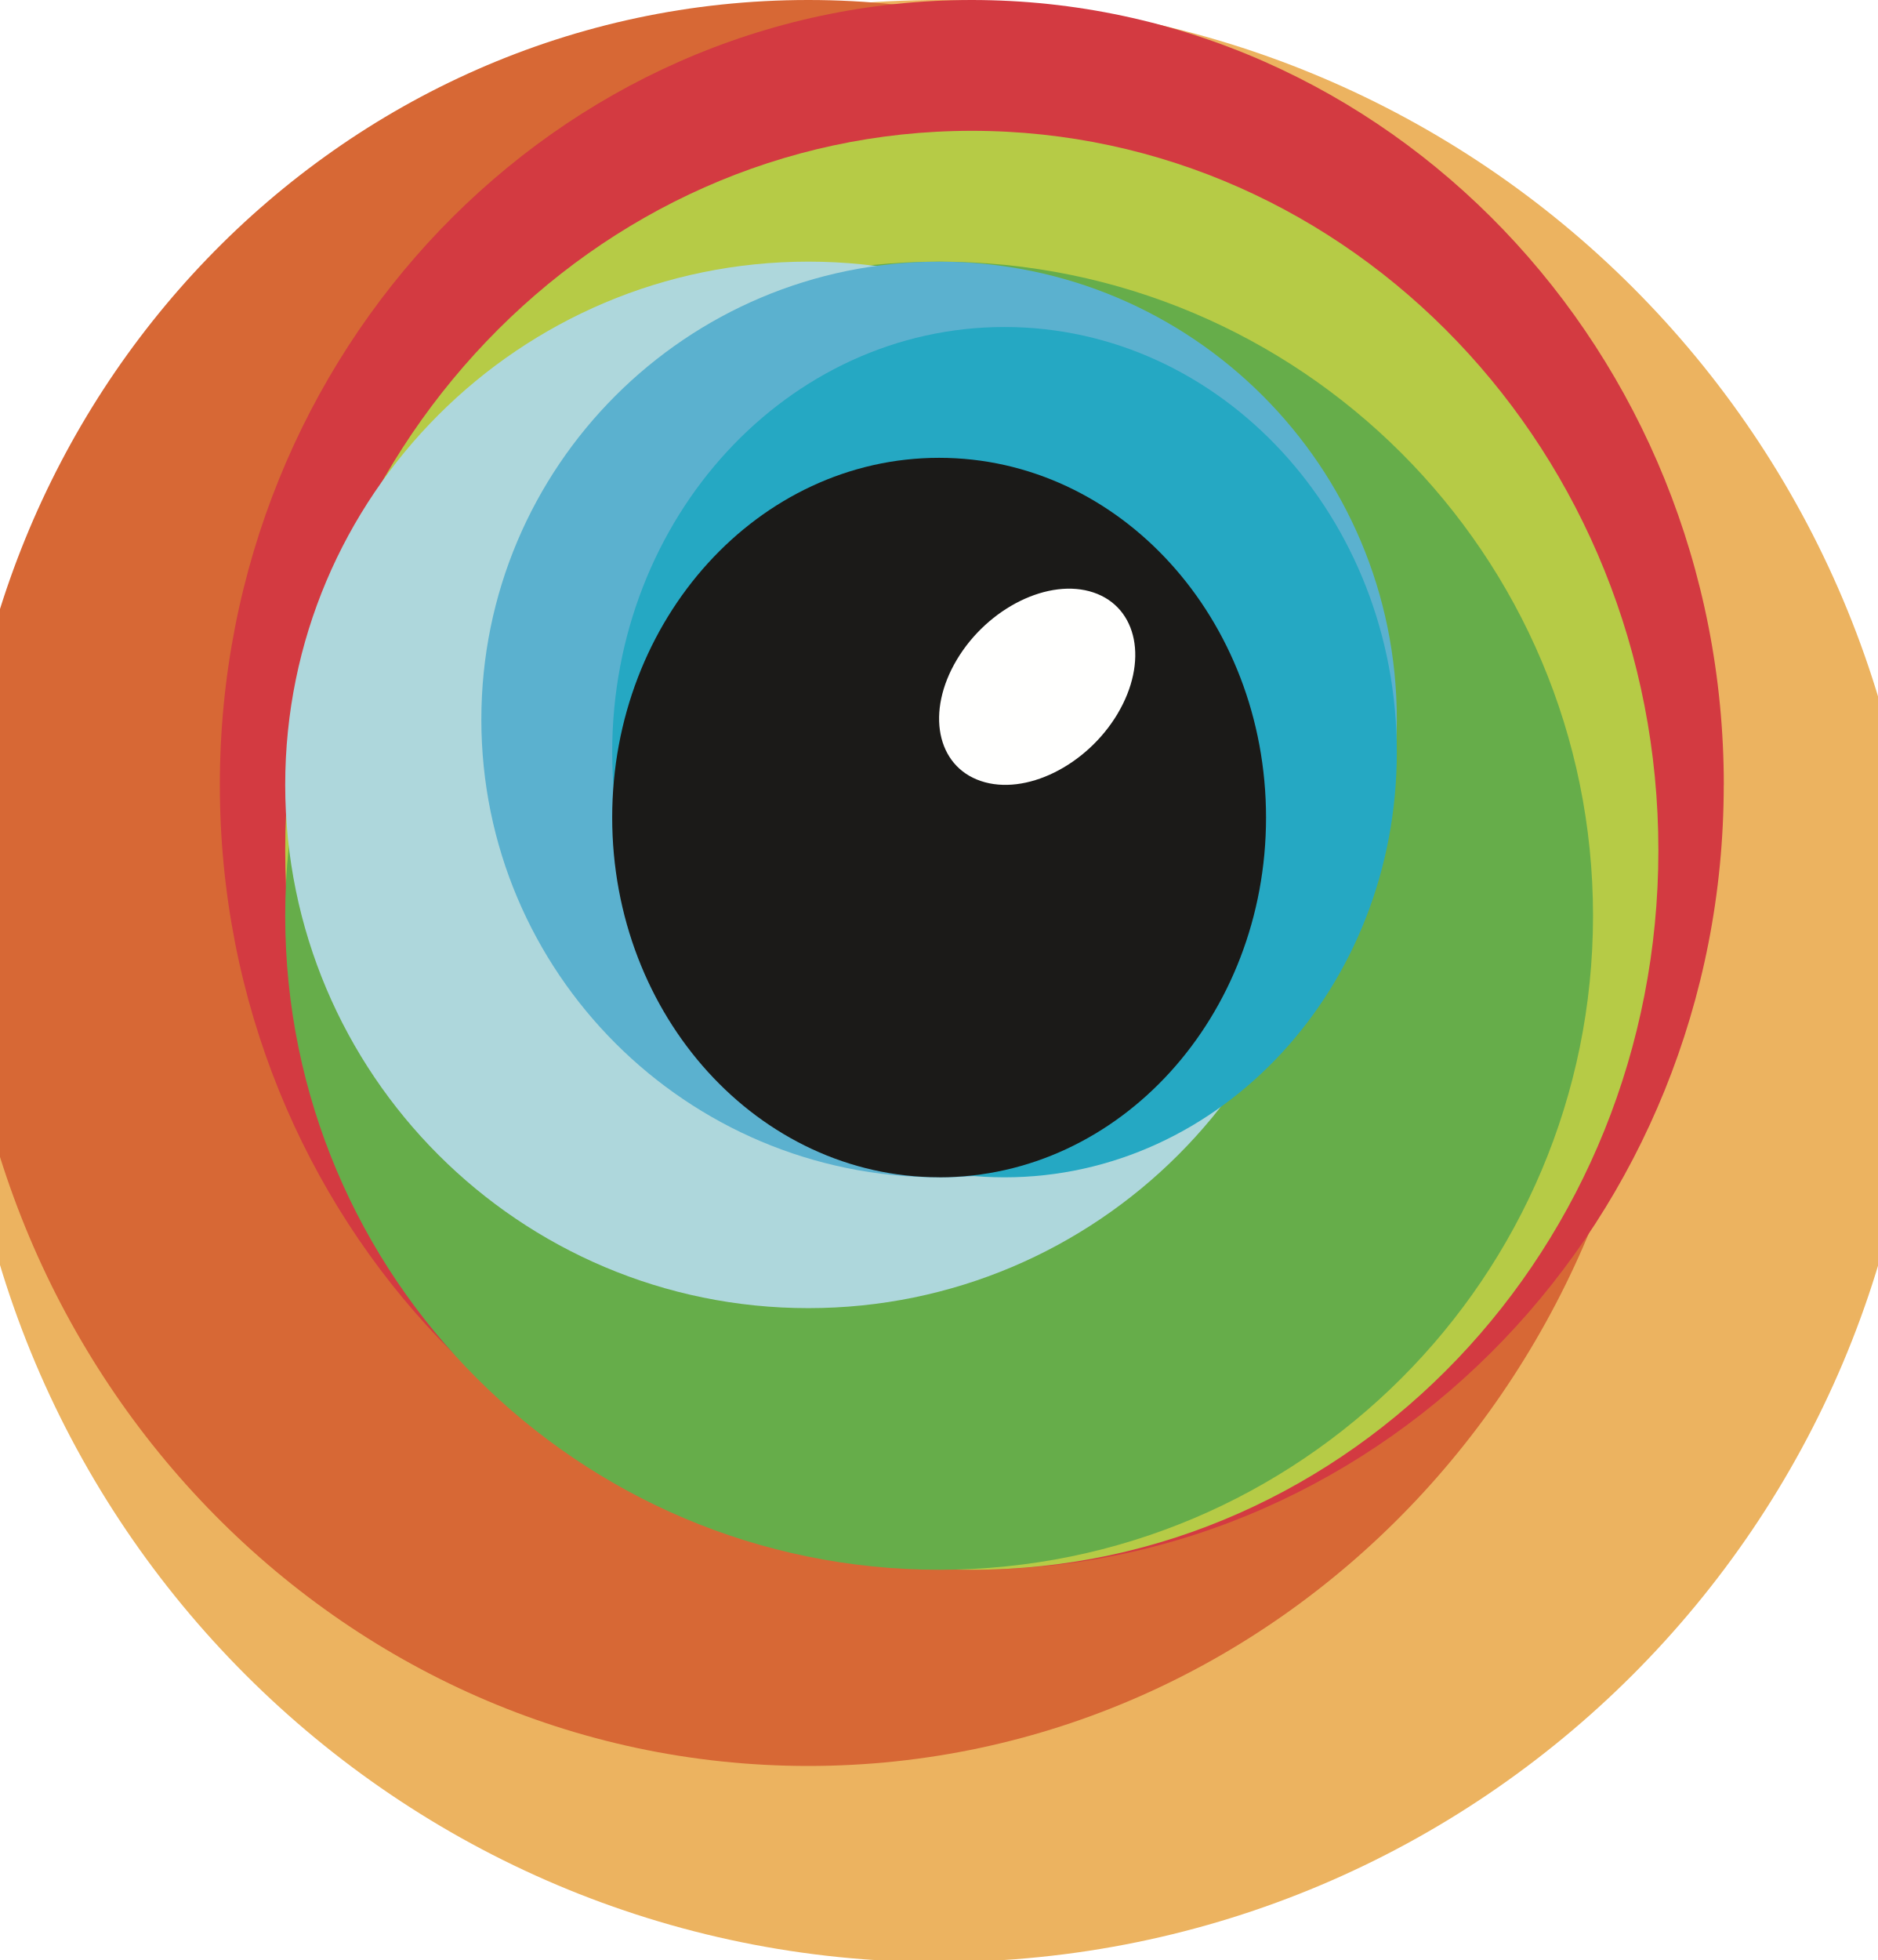
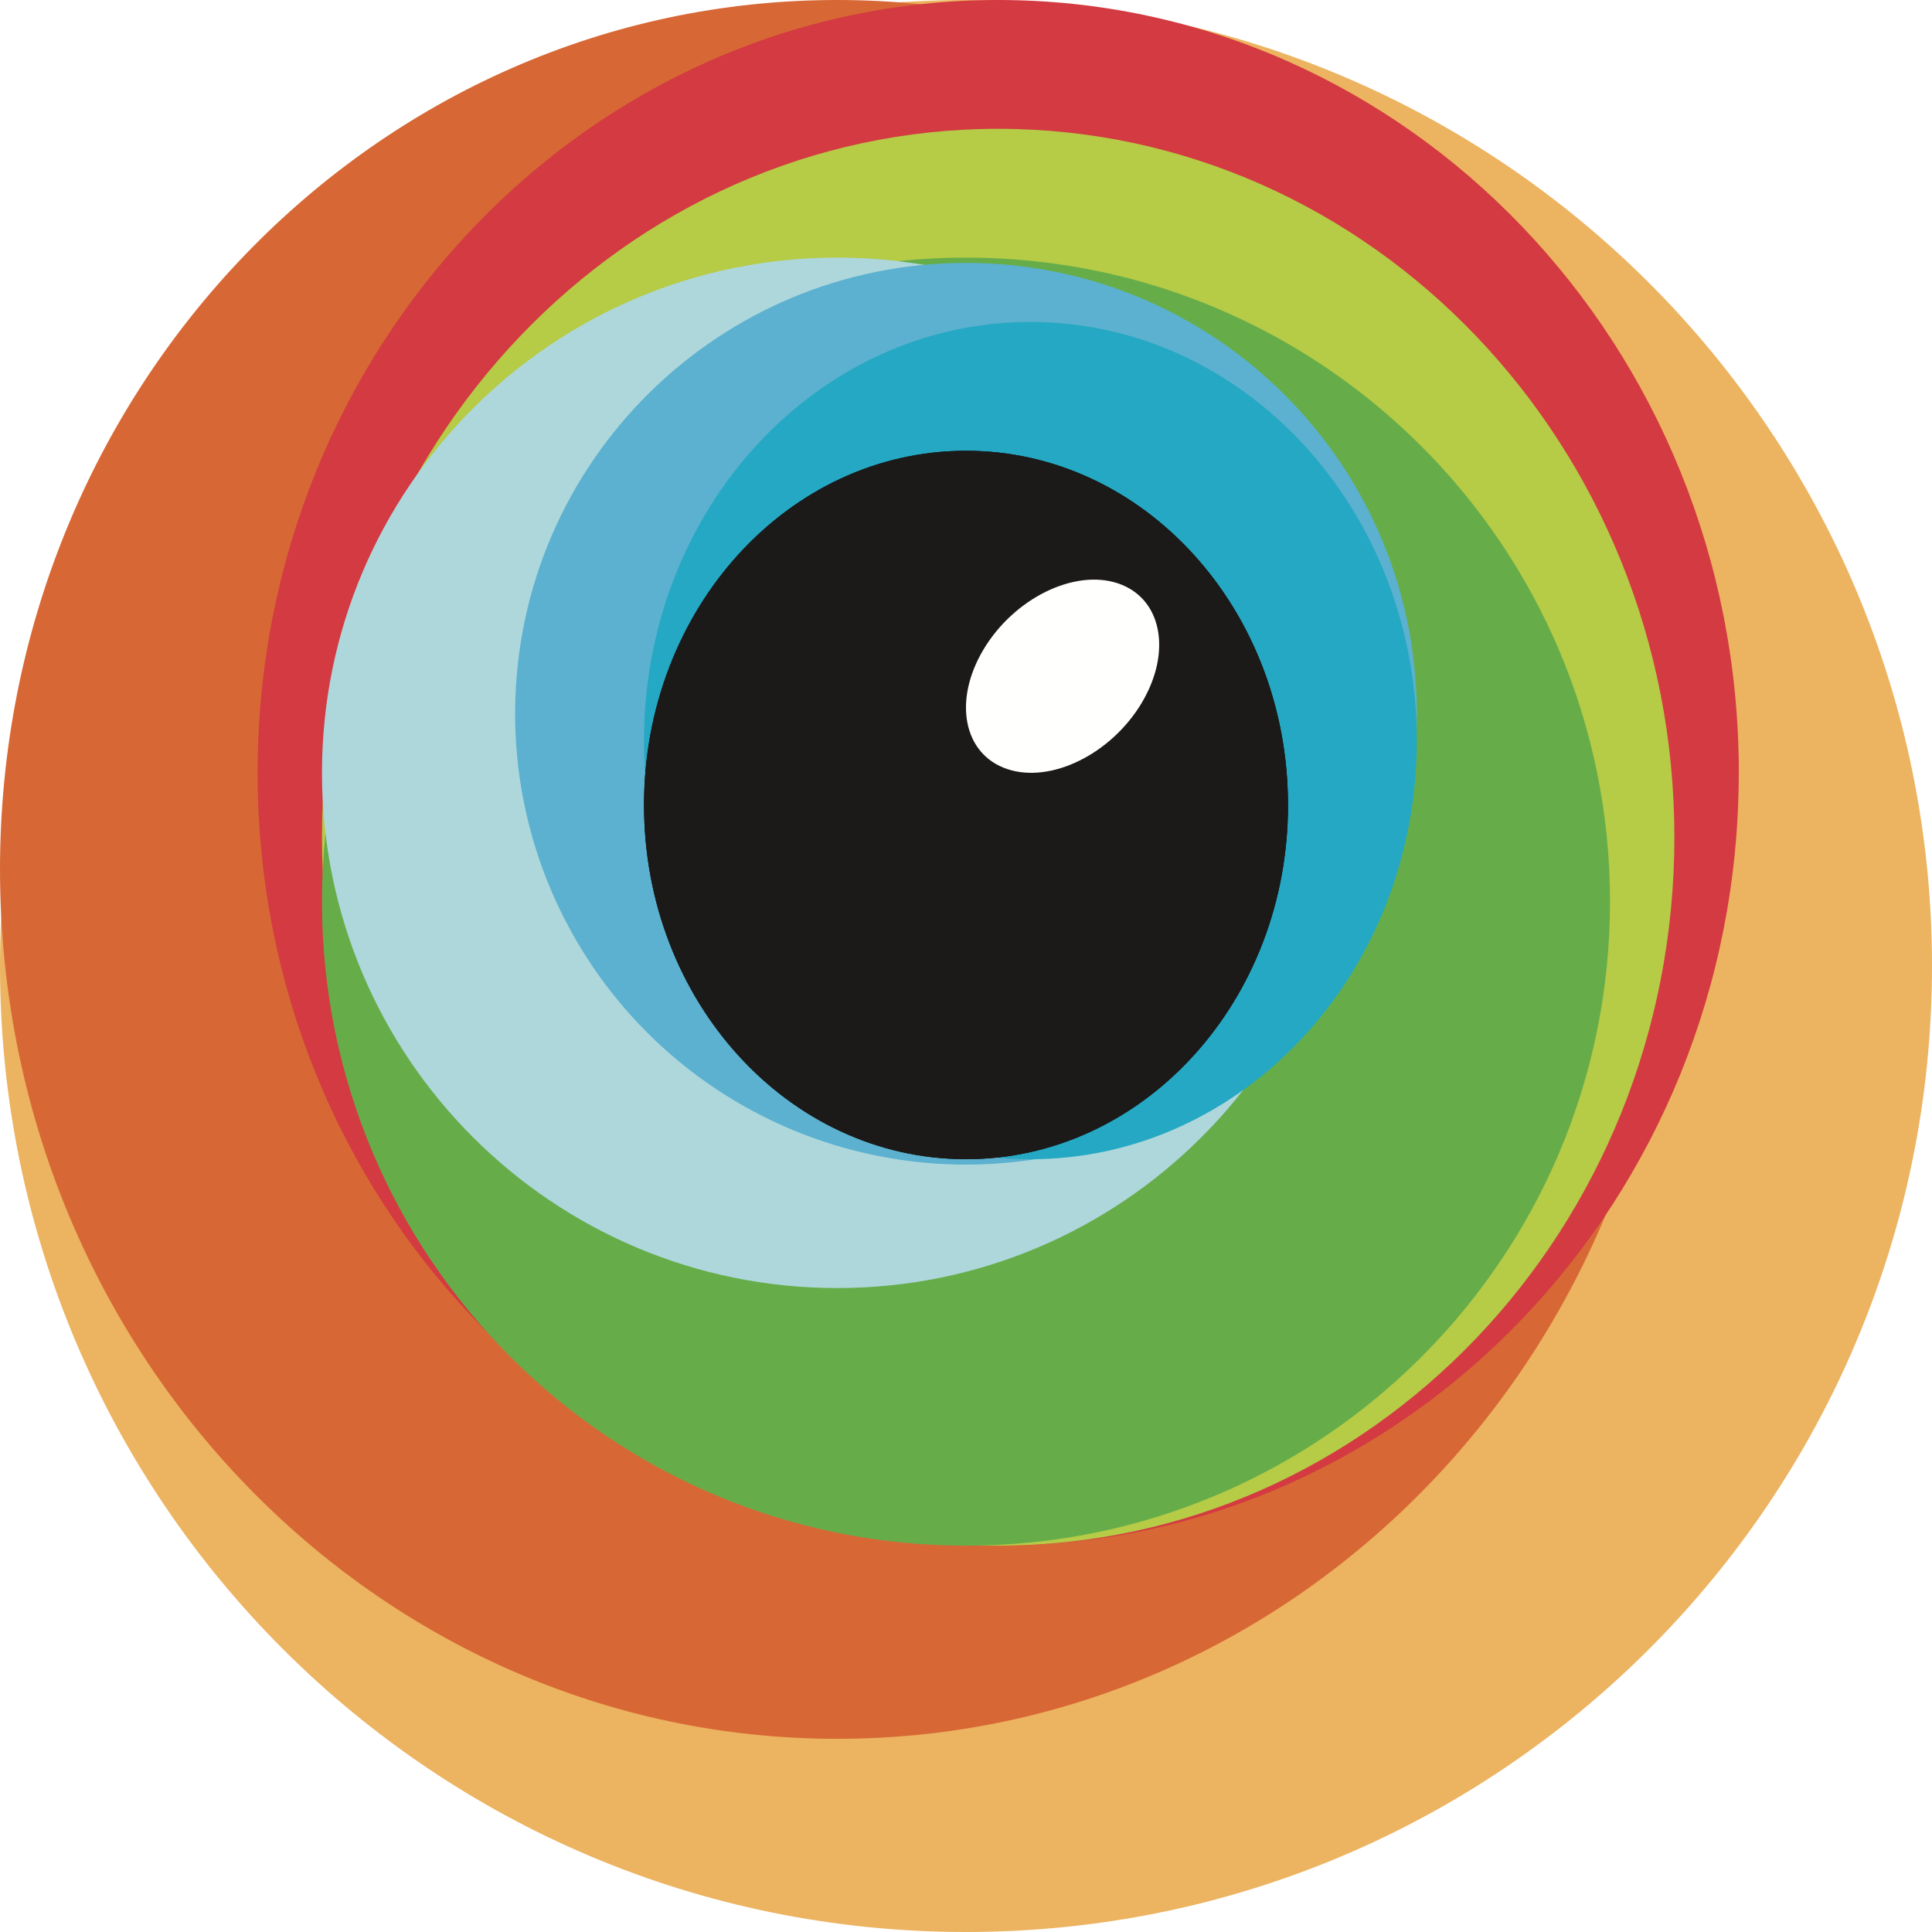
- <svg xmlns="http://www.w3.org/2000/svg" viewBox="0 0 29.7 31">
-   <g fill="none">
-     <path fill="#ecb360" d="M30.374 15.517c0 8.57-6.947 15.517-15.517 15.517S-.66 24.087-.66 15.517 6.287 0 14.857 0s15.517 6.947 15.517 15.517" />
-     <path fill="#d76835" d="M26.236 13.966c0 7.712-6.021 13.965-13.448 13.965-7.427 0-13.448-6.253-13.448-13.965C-.66 6.253 5.36 0 12.788 0c7.427 0 13.448 6.253 13.448 13.966" />
-     <path fill="#d33a41" d="M27.27 12.414c0 6.856-5.326 12.414-11.896 12.414-6.57 0-11.896-5.558-11.896-12.414S8.804 0 15.374 0c6.57 0 11.897 5.558 11.897 12.414" />
-     <path fill="#b6cb46" d="M26.236 13.448c0 6.285-4.863 11.38-10.862 11.38S4.512 19.733 4.512 13.448c0-6.284 4.863-11.379 10.862-11.379s10.862 5.095 10.862 11.38" />
-     <path fill="#66ad4a" d="M25.202 14.483c0 5.713-4.632 10.345-10.345 10.345-5.713 0-10.345-4.632-10.345-10.345 0-5.714 4.632-10.345 10.345-10.345 5.713 0 10.345 4.631 10.345 10.345" />
-     <path fill="#aed7dc" d="M21.064 12.414a8.276 8.276 0 1 1-16.552 0 8.276 8.276 0 0 1 16.552 0" />
-     <path fill="#5bb1cf" d="M22.098 11.38a7.241 7.241 0 1 1-14.483 0 7.241 7.241 0 0 1 14.483 0" />
-     <path fill="#25a8c3" d="M22.098 11.896c0 3.714-2.779 6.725-6.207 6.725s-6.206-3.011-6.206-6.725c0-3.713 2.778-6.724 6.206-6.724 3.428 0 6.207 3.011 6.207 6.724" />
-     <path d="M20.03 12.93c0 3.143-2.317 5.69-5.173 5.69-2.857 0-5.172-2.547-5.172-5.69 0-3.141 2.315-5.689 5.172-5.689 2.856 0 5.172 2.548 5.172 5.69" />
-     <path fill="#1b1a18" d="M14.857 18.62c-2.857 0-5.172-2.547-5.172-5.69 0-3.141 2.315-5.689 5.172-5.689 2.856 0 5.172 2.548 5.172 5.69 0 3.142-2.316 5.69-5.172 5.69z" />
-     <path fill="#fffffe" d="M17.68 11.29c-.493.824-1.46 1.3-2.162 1.063-.702-.236-.872-1.096-.38-1.92.492-.823 1.46-1.298 2.161-1.062.702.236.872 1.096.38 1.92" />
-   </g>
+ <svg xmlns="http://www.w3.org/2000/svg" viewBox="0 0 31.034 31.034">
+   <path fill="#ecb360" d="M31.034 15.517c0 8.57-6.947 15.517-15.517 15.517S0 24.087 0 15.517 6.947 0 15.517 0s15.517 6.947 15.517 15.517" />
+   <path fill="#d76835" d="M26.896 13.966c0 7.712-6.021 13.965-13.448 13.965C6.021 27.931 0 21.678 0 13.966 0 6.253 6.02 0 13.448 0c7.427 0 13.448 6.253 13.448 13.966" />
+   <path fill="#d33a41" d="M27.93 12.414c0 6.856-5.326 12.414-11.896 12.414-6.57 0-11.896-5.558-11.896-12.414S9.464 0 16.034 0c6.57 0 11.897 5.558 11.897 12.414" />
+   <path fill="#b6cb46" d="M26.896 13.448c0 6.285-4.863 11.38-10.862 11.38S5.172 19.733 5.172 13.448c0-6.284 4.863-11.379 10.862-11.379s10.862 5.095 10.862 11.38" />
+   <path fill="#66ad4a" d="M25.862 14.483c0 5.713-4.632 10.345-10.345 10.345-5.713 0-10.345-4.632-10.345-10.345 0-5.714 4.632-10.345 10.345-10.345 5.713 0 10.345 4.631 10.345 10.345" />
+   <path fill="#aed7dc" d="M21.724 12.414a8.276 8.276 0 1 1-16.552 0 8.276 8.276 0 0 1 16.552 0" />
+   <path fill="#5bb1cf" d="M22.758 11.38a7.242 7.242 0 1 1-14.483 0 7.242 7.242 0 0 1 14.483 0" />
+   <path fill="#25a8c3" d="M22.758 11.896c0 3.714-2.779 6.725-6.207 6.725s-6.206-3.011-6.206-6.725c0-3.713 2.778-6.724 6.206-6.724 3.428 0 6.207 3.011 6.207 6.724" />
+   <path d="M20.69 12.93c0 3.143-2.317 5.69-5.173 5.69-2.857 0-5.172-2.547-5.172-5.69 0-3.141 2.315-5.689 5.172-5.689 2.856 0 5.172 2.548 5.172 5.69" />
+   <path fill="#1b1a18" d="M15.517 18.62c-2.857 0-5.172-2.547-5.172-5.69 0-3.141 2.315-5.689 5.172-5.689 2.856 0 5.172 2.548 5.172 5.69 0 3.142-2.316 5.69-5.172 5.69z" />
+   <path fill="#fffffe" d="M18.34 11.29c-.493.824-1.46 1.3-2.162 1.063-.702-.236-.872-1.096-.38-1.92.492-.823 1.46-1.298 2.161-1.062.702.236.872 1.096.38 1.92" />
</svg>
